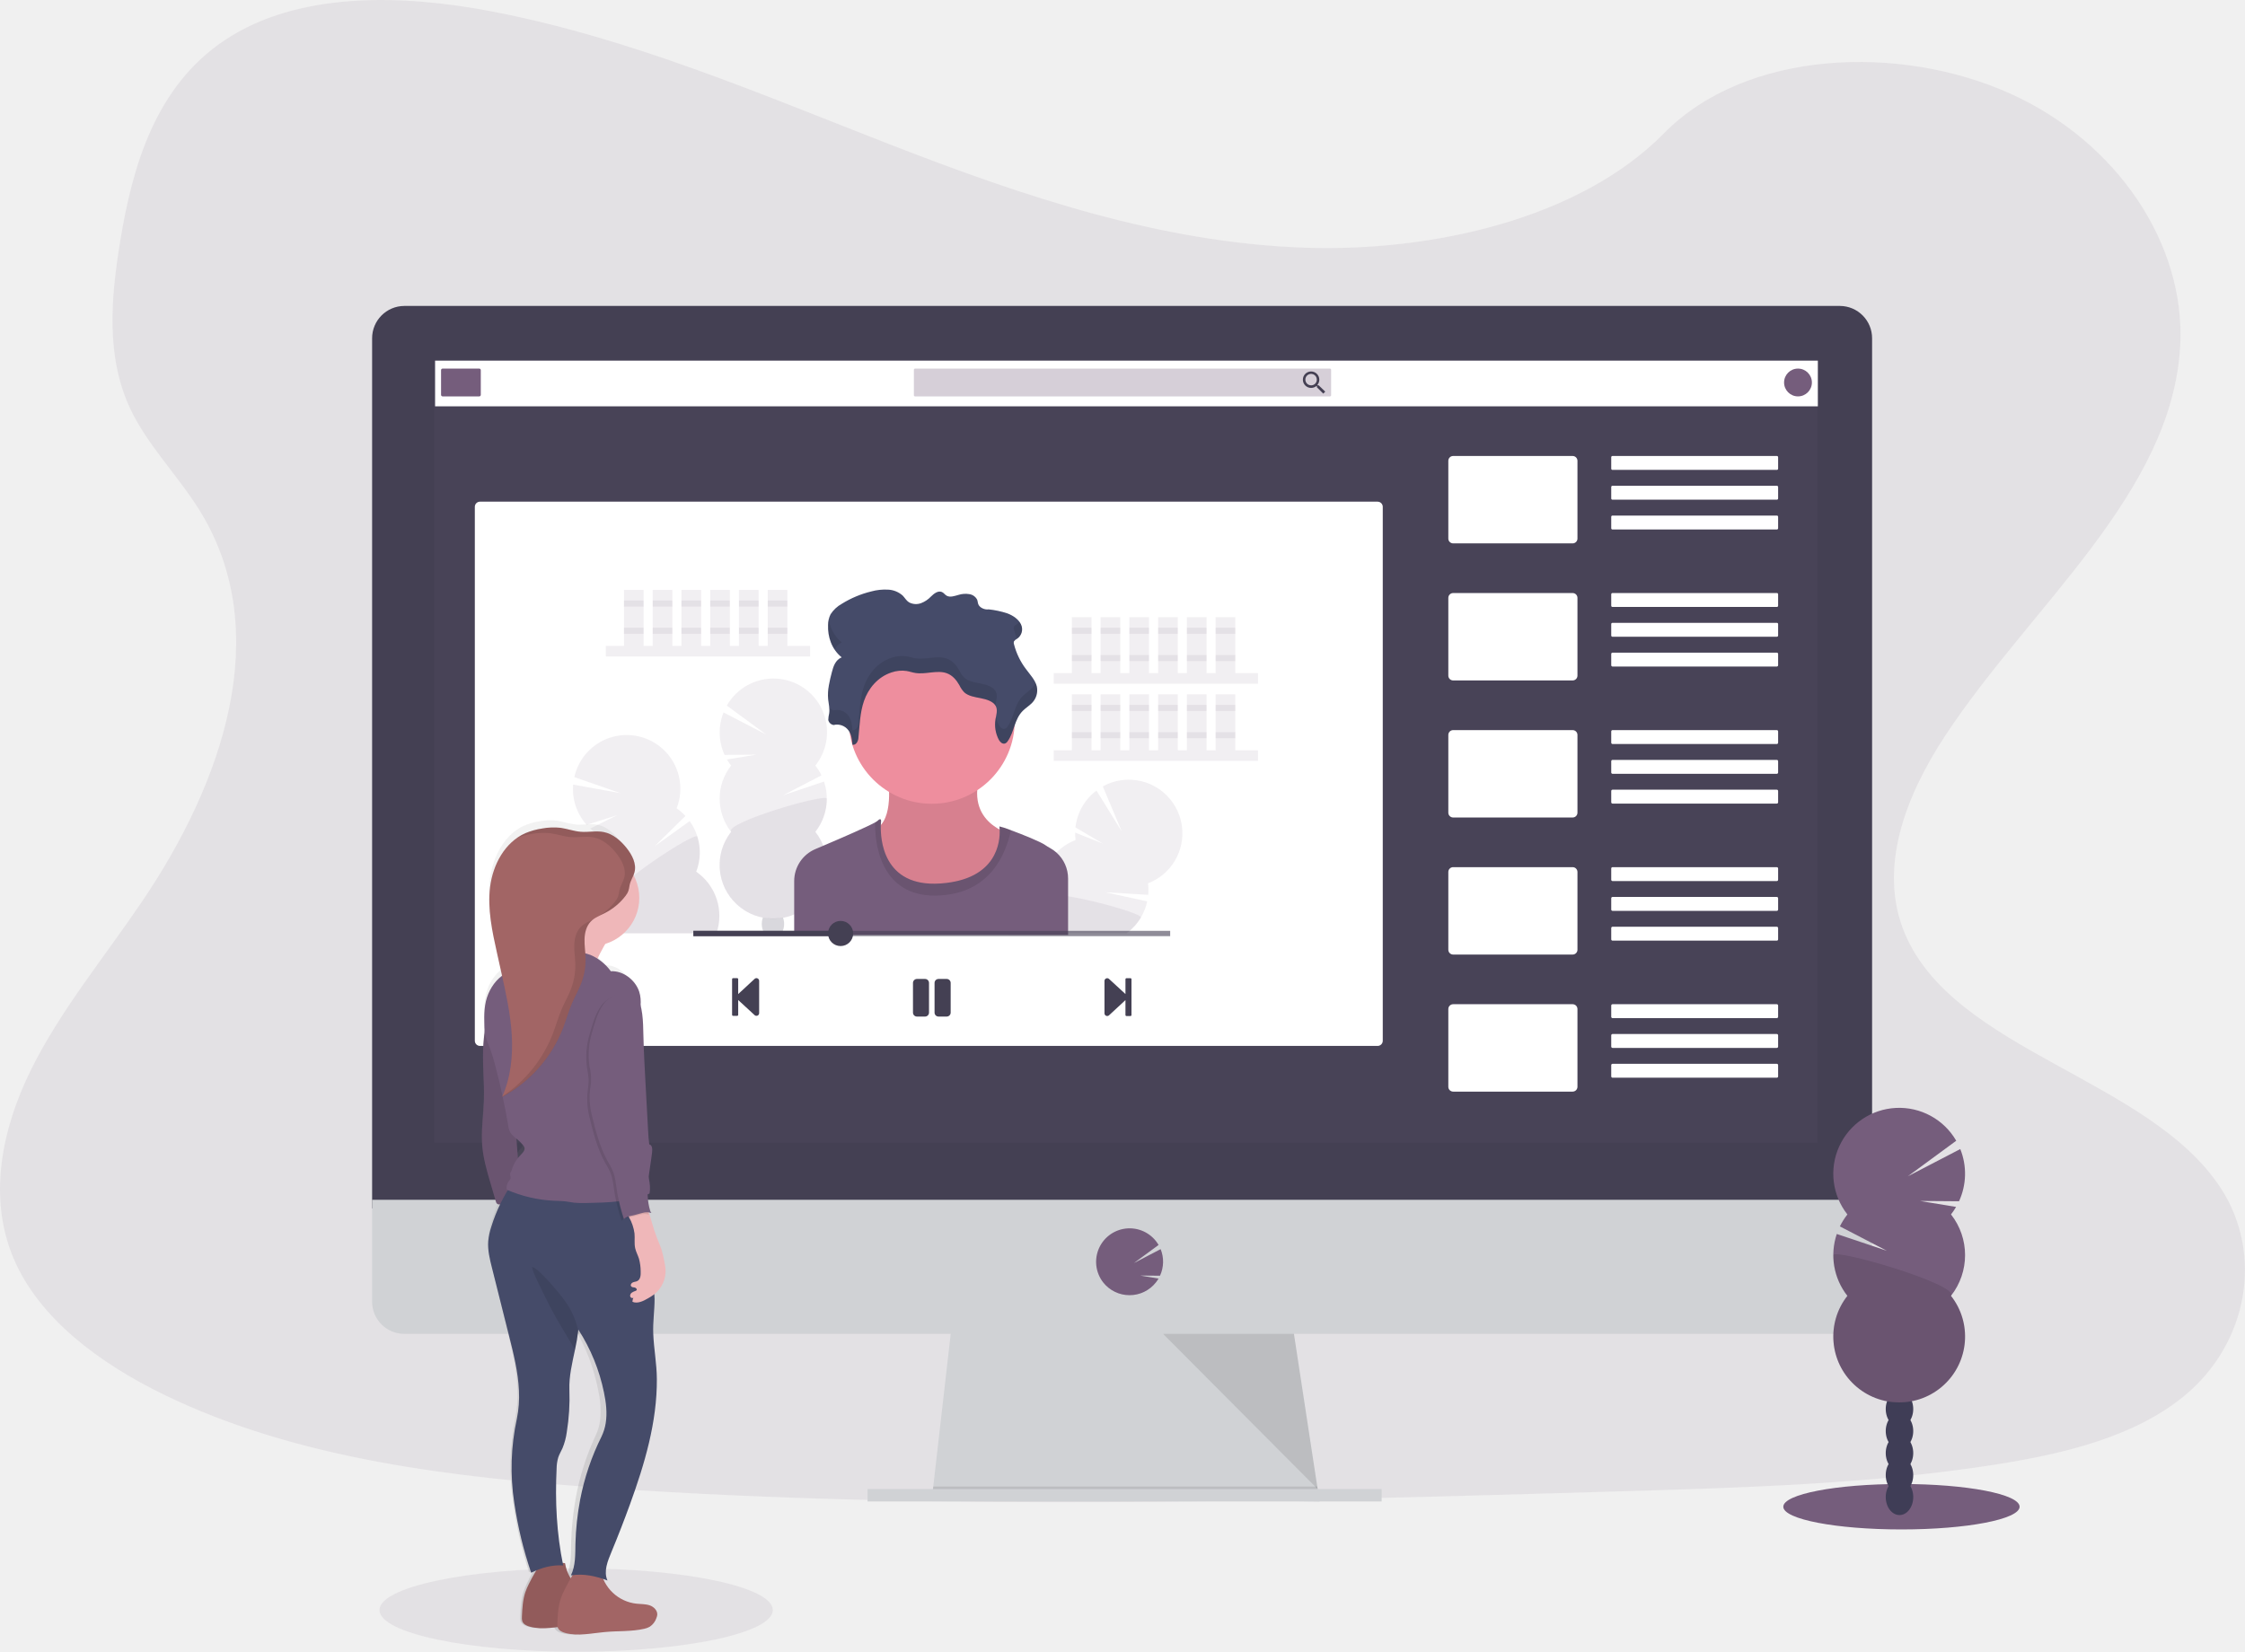
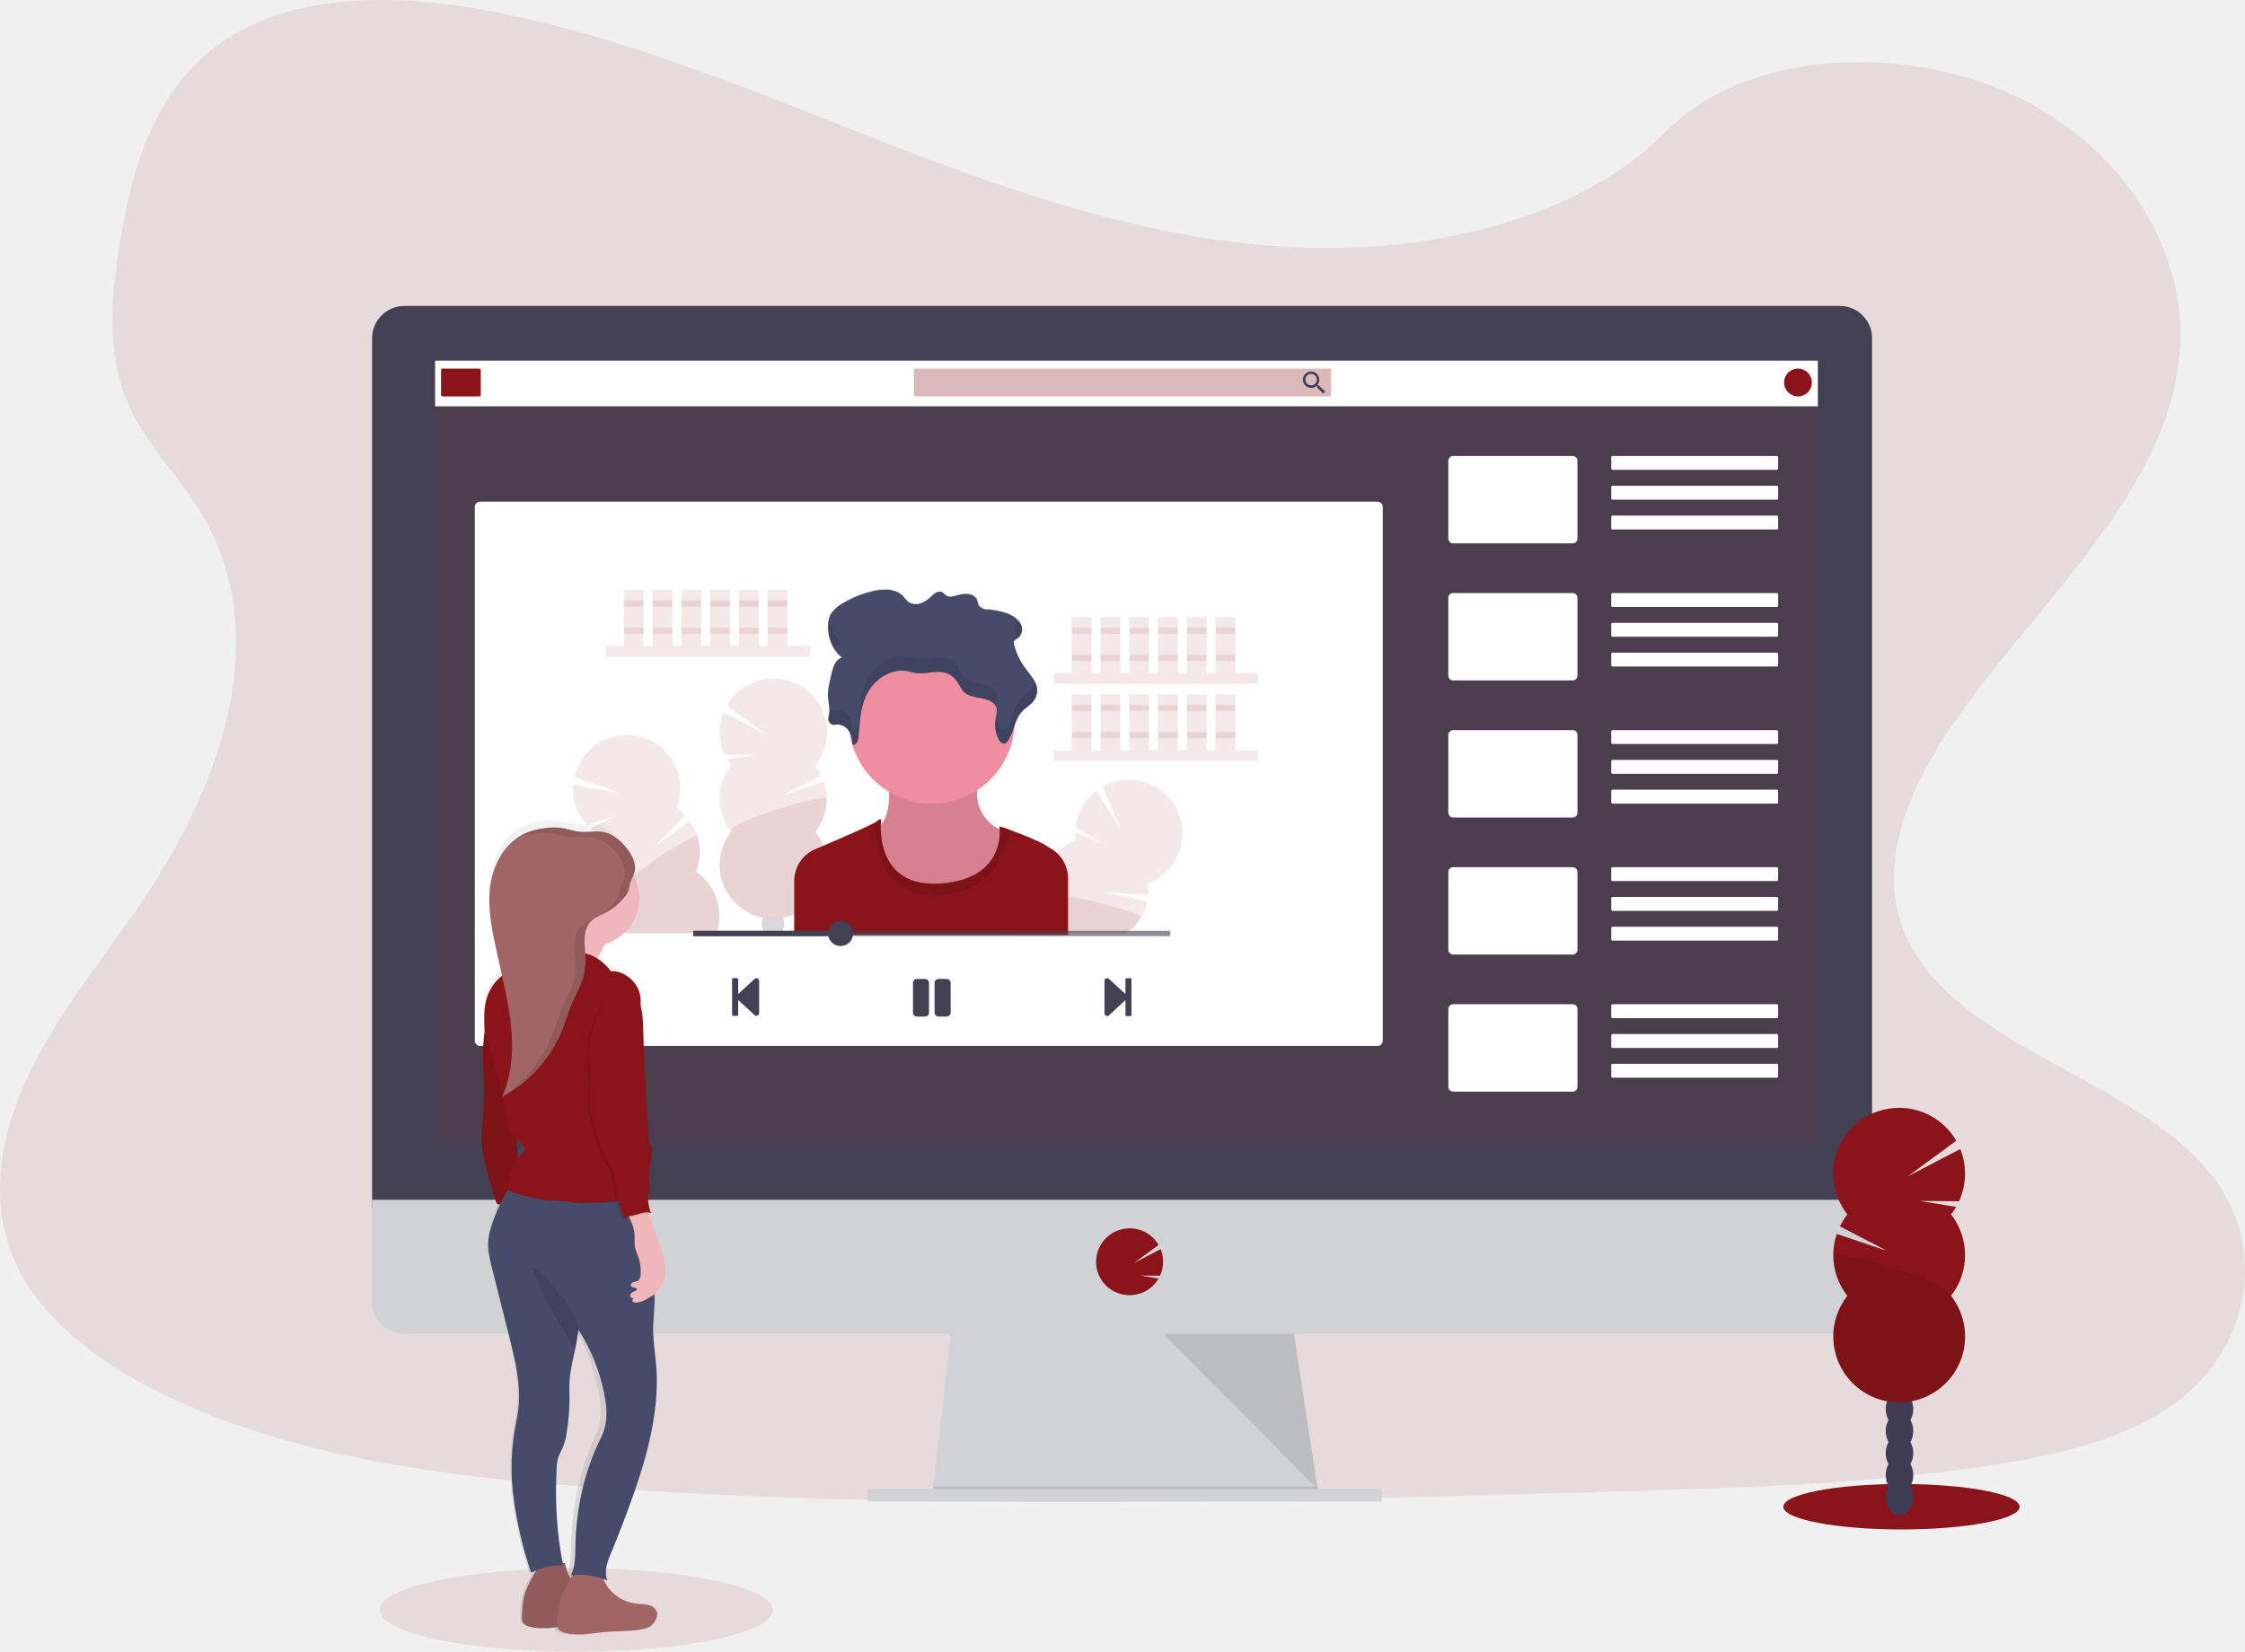
<svg xmlns="http://www.w3.org/2000/svg" data-name="Layer 1" width="1130" height="831.56" viewBox="0 0 1130 831.56">
  <defs>
    <linearGradient id="a" x1="321.68" y1="857.11" x2="321.68" y2="447.21" gradientUnits="userSpaceOnUse">
      <stop offset="0" stop-color="gray" stop-opacity=".25" />
      <stop offset=".54" stop-color="gray" stop-opacity=".12" />
      <stop offset="1" stop-color="gray" stop-opacity=".1" />
    </linearGradient>
  </defs>
-   <path d="M656.54 124.69C584.1 122.18 515.1 98.78 449.22 73.2S318.07 19.27 247.37 5.71c-45.48-8.72-97.49-9.93-134.13 14.43-35.27 23.46-46.66 64-52.78 101.55-4.61 28.28-7.32 58 5.3 84.51 8.77 18.37 24.34 33.82 35.11 51.42 37.45 61.26 11 136.79-29.62 196.59-19 28.06-41.13 54.82-55.82 84.69s-21.49 64.08-8.64 94.54c12.75 30.2 43.11 52.88 76 68.83 66.81 32.4 145.54 41.68 222.31 46.93 169.95 11.58 340.8 6.58 511.19 1.58 63.06-1.87 126.39-3.76 188.43-13.51 34.44-5.41 70-14 95-34.75 31.75-26.34 39.62-70.94 18.34-104-35.68-55.39-134.35-69.15-159.29-128.6-13.73-32.72.37-69.17 20.32-99.52 42.8-65.11 114.54-122.22 118.32-196.64 2.6-51.11-31.89-102.3-85.21-126.48-55.9-25.35-133.4-22.16-174.64 19.8-42.44 43.21-117.06 59.83-181.02 57.61z" fill="#755d7c" opacity=".1" />
+   <path d="M656.54 124.69C584.1 122.18 515.1 98.78 449.22 73.2S318.07 19.27 247.37 5.71c-45.48-8.72-97.49-9.93-134.13 14.43-35.27 23.46-46.66 64-52.78 101.55-4.61 28.28-7.32 58 5.3 84.51 8.77 18.37 24.34 33.82 35.11 51.42 37.45 61.26 11 136.79-29.62 196.59-19 28.06-41.13 54.82-55.82 84.69s-21.49 64.08-8.64 94.54c12.75 30.2 43.11 52.88 76 68.83 66.81 32.4 145.54 41.68 222.31 46.93 169.95 11.58 340.8 6.58 511.19 1.58 63.06-1.87 126.39-3.76 188.43-13.51 34.44-5.41 70-14 95-34.75 31.75-26.34 39.62-70.94 18.34-104-35.68-55.39-134.35-69.15-159.29-128.6-13.73-32.72.37-69.17 20.32-99.52 42.8-65.11 114.54-122.22 118.32-196.64 2.6-51.11-31.89-102.3-85.21-126.48-55.9-25.35-133.4-22.16-174.64 19.8-42.44 43.21-117.06 59.83-181.02 57.61z" fill="#8b141a" opacity=".1" />
  <path fill="#d0d2d5" d="M664.18 755.89l-195-2.5.57-5 9.43-82.5h171.25l12.6 82.5.96 6.25.19 1.25z" />
  <path opacity=".1" d="M663.99 754.64h-97.31l-97.5-1.25.57-5h193.28l.96 6.25z" />
  <path fill="#d0d2d5" d="M436.68 749.64h258.75v6.25H436.68z" />
  <path d="M942.3 170.37a16.27 16.27 0 00-16.19-16.35H203.5a16.27 16.27 0 00-16.2 16.35v438h755z" fill="#444053" />
  <path d="M187.3 604.02v51.3a16.2 16.2 0 0016.2 16.2h722.61a16.2 16.2 0 0016.19-16.2v-51.3z" fill="#d0d2d5" />
-   <path fill="#755d7c" opacity=".1" d="M218.55 181.52H914.8v393.75H218.55z" />
-   <path d="M568.55 652.05a16.89 16.89 0 0013.28-6.44 17.21 17.21 0 001.31-1.93l-9.26-1.52 10 .08a16.85 16.85 0 00.32-13.38l-13.43 7 12.39-9.1a16.87 16.87 0 10-27.87 18.88 16.87 16.87 0 0013.26 6.41z" fill="#755d7c" />
+   <path fill="#8b141a" opacity=".1" d="M218.55 181.52H914.8v393.75H218.55z" />
+   <path d="M568.55 652.05a16.89 16.89 0 0013.28-6.44 17.21 17.21 0 001.31-1.93l-9.26-1.52 10 .08a16.85 16.85 0 00.32-13.38l-13.43 7 12.39-9.1a16.87 16.87 0 10-27.87 18.88 16.87 16.87 0 0013.26 6.41z" fill="#8b141a" />
  <path opacity=".1" d="M585.43 671.52l77.79 78.12-11.93-78.12h-65.86z" />
  <rect x="239" y="252.56" width="457" height="274" rx="2.6" fill="#fff" />
  <path fill="#fff" d="M219 181.56h696v23H219z" />
-   <rect x="222" y="185.56" width="20" height="14" rx=".78" fill="#755d7c" />
-   <rect x="460" y="185.56" width="210" height="14" rx=".58" fill="#755d7c" opacity=".3" />
+   <rect x="222" y="185.56" width="20" height="14" rx=".78" fill="#8b141a" />
+   <rect x="460" y="185.56" width="210" height="14" rx=".58" fill="#8b141a" opacity=".3" />
  <path d="M663.77 194h-.51l-.19-.16a4.25 4.25 0 001-2.72 4.14 4.14 0 10-4.13 4.17 4.27 4.27 0 002.72-1l.19.16v.52l3.2 3.2 1-1zm-3.84 0a2.89 2.89 0 112.88-2.88 2.86 2.86 0 01-2.88 2.88z" fill="#444053" />
-   <circle cx="905" cy="192.56" r="7" fill="#755d7c" />
+   <circle cx="905" cy="192.56" r="7" fill="#8b141a" />
  <rect x="729" y="229.56" width="65" height="44" rx="2.43" fill="#fff" />
  <rect x="811" y="229.56" width="84" height="7" rx=".61" fill="#fff" />
  <rect x="811" y="244.56" width="84" height="7" rx=".61" fill="#fff" />
  <rect x="811" y="259.56" width="84" height="7" rx=".61" fill="#fff" />
  <rect x="729" y="298.56" width="65" height="44" rx="2.43" fill="#fff" />
  <rect x="811" y="298.56" width="84" height="7" rx=".61" fill="#fff" />
  <rect x="811" y="313.56" width="84" height="7" rx=".61" fill="#fff" />
  <rect x="811" y="328.56" width="84" height="7" rx=".66" fill="#fff" />
  <rect x="729" y="367.56" width="65" height="44" rx="2.43" fill="#fff" />
  <rect x="811" y="367.56" width="84" height="7" rx=".66" fill="#fff" />
  <rect x="811" y="382.56" width="84" height="7" rx=".66" fill="#fff" />
  <rect x="811" y="397.56" width="84" height="7" rx=".66" fill="#fff" />
  <rect x="729" y="436.56" width="65" height="44" rx="2.43" fill="#fff" />
  <rect x="811" y="436.56" width="84" height="7" rx=".66" fill="#fff" />
  <rect x="811" y="451.56" width="84" height="7" rx=".66" fill="#fff" />
  <rect x="811" y="466.56" width="84" height="7" rx=".66" fill="#fff" />
  <rect x="729" y="505.56" width="65" height="44" rx="2.43" fill="#fff" />
  <rect x="811" y="505.56" width="84" height="7" rx=".66" fill="#fff" />
  <rect x="811" y="520.56" width="84" height="7" rx=".66" fill="#fff" />
  <rect x="811" y="535.56" width="84" height="7" rx=".66" fill="#fff" />
-   <path fill="#755d7c" opacity=".1" d="M304.92 325.17h102.83v5.33H304.92zm9.14-28.18h9.9v28.18h-9.9zm14.47 0h9.9v28.18h-9.9zm14.47 0h9.9v28.18H343zm14.47 0h9.9v28.18h-9.9zm14.47 0h9.9v28.18h-9.9zm14.48 0h9.9v28.18h-9.9z" />
-   <path fill="#755d7c" opacity=".1" d="M314.06 302.32h9.9v3.05h-9.9zm14.47 0h9.9v3.05h-9.9zm14.47 0h9.9v3.05H343zm14.47 0h9.9v3.05h-9.9zm14.47 0h9.9v3.05h-9.9zm14.48 0h9.9v3.05h-9.9zm-72.36 13.71h9.9v3.05h-9.9zm14.47 0h9.9v3.05h-9.9zm14.47 0h9.9v3.05H343zm14.47 0h9.9v3.05h-9.9zm14.47 0h9.9v3.05h-9.9zm14.48 0h9.9v3.05h-9.9zm143.95 22.85H633.2v5.33H530.37zm9.14-28.18h9.9v28.18h-9.9zm14.47 0h9.9v28.18h-9.9zm14.47 0h9.9v28.18h-9.9zm14.48 0h9.9v28.18h-9.9zm14.47 0h9.9v28.18h-9.9zm14.47 0h9.9v28.18h-9.9z" />
-   <path fill="#755d7c" opacity=".1" d="M539.51 316.03h9.9v3.05h-9.9zm14.47 0h9.9v3.05h-9.9zm14.47 0h9.9v3.05h-9.9zm14.48 0h9.9v3.05h-9.9zm14.47 0h9.9v3.05h-9.9zm14.47 0h9.9v3.05h-9.9zm-72.36 13.71h9.9v3.05h-9.9zm14.47 0h9.9v3.05h-9.9zm14.47 0h9.9v3.05h-9.9zm14.48 0h9.9v3.05h-9.9zm14.47 0h9.9v3.05h-9.9zm14.47 0h9.9v3.05h-9.9zm-81.5 47.98H633.2v5.33H530.37zm9.14-28.18h9.9v28.18h-9.9zm14.47 0h9.9v28.18h-9.9zm14.47 0h9.9v28.18h-9.9zm14.48 0h9.9v28.18h-9.9zm14.47 0h9.9v28.18h-9.9zm14.47 0h9.9v28.18h-9.9z" />
-   <path fill="#755d7c" opacity=".1" d="M539.51 354.87h9.9v3.05h-9.9zm14.47 0h9.9v3.05h-9.9zm14.47 0h9.9v3.05h-9.9zm14.48 0h9.9v3.05h-9.9zm14.47 0h9.9v3.05h-9.9zm14.47 0h9.9v3.05h-9.9zm-72.36 13.71h9.9v3.05h-9.9zm14.47 0h9.9v3.05h-9.9zm14.47 0h9.9v3.05h-9.9zm14.48 0h9.9v3.05h-9.9zm14.47 0h9.9v3.05h-9.9zm14.47 0h9.9v3.05h-9.9zM368 385.44a28.45 28.45 0 01-2.1-3.09l14.81-2.43-16 .12a27.06 27.06 0 01-.52-21.38l21.45 11.12-19.81-14.56a27 27 0 1144.57 30.2 26.24 26.24 0 013.08 4.92l-19.22 10 20.49-6.87a27 27 0 01-4.35 25.31 27 27 0 11-42.4 0 27 27 0 010-33.37z" />
-   <path d="M416.18 402.12a26.89 26.89 0 01-5.78 16.66 27 27 0 11-42.4 0c-3.63-4.57 48.18-19.69 48.18-16.66z" fill="#755d7c" opacity=".1" />
+   <path fill="#8b141a" opacity=".1" d="M304.92 325.17h102.83v5.33H304.92zm9.14-28.18h9.9v28.18h-9.9zm14.47 0h9.9v28.18h-9.9zm14.47 0h9.9v28.18H343zm14.47 0h9.9v28.18h-9.9zm14.47 0h9.9v28.18h-9.9zm14.48 0h9.9v28.18h-9.9z" />
+   <path fill="#8b141a" opacity=".1" d="M314.06 302.32h9.9v3.05h-9.9zm14.47 0h9.9v3.05h-9.9zm14.47 0h9.9v3.05H343zm14.47 0h9.9v3.05h-9.9zm14.47 0h9.9v3.05h-9.9zm14.48 0h9.9v3.05h-9.9zm-72.36 13.71h9.9v3.05h-9.9zm14.47 0h9.9v3.05h-9.9zm14.47 0h9.9v3.05H343zm14.47 0h9.9v3.05h-9.9zm14.47 0h9.9v3.05h-9.9zm14.48 0h9.9v3.05h-9.9zm143.95 22.85H633.2v5.33H530.37zm9.14-28.18h9.9v28.18h-9.9zm14.47 0h9.9v28.18h-9.9zm14.47 0h9.9v28.18h-9.9zm14.48 0h9.9v28.18h-9.9zm14.47 0h9.9v28.18h-9.9zm14.47 0h9.9v28.18h-9.9z" />
+   <path fill="#8b141a" opacity=".1" d="M539.51 316.03h9.9v3.05h-9.9zm14.47 0h9.9v3.05h-9.9zm14.47 0h9.9v3.05h-9.9zm14.48 0h9.9v3.05h-9.9zm14.47 0h9.9v3.05h-9.9zm14.47 0h9.9v3.05h-9.9zm-72.36 13.71h9.9v3.05h-9.9zm14.47 0h9.9v3.05h-9.9zm14.47 0h9.9v3.05h-9.9zm14.48 0h9.9v3.05h-9.9zm14.47 0h9.9v3.05h-9.9zm14.47 0h9.9v3.05h-9.9zm-81.5 47.98H633.2v5.33H530.37zm9.14-28.18h9.9v28.18h-9.9zm14.47 0h9.9v28.18h-9.9zm14.47 0h9.9v28.18h-9.9zm14.48 0h9.9v28.18h-9.9zm14.47 0h9.9v28.18h-9.9zm14.47 0h9.9v28.18h-9.9z" />
+   <path fill="#8b141a" opacity=".1" d="M539.51 354.87h9.9v3.05h-9.9zm14.47 0h9.9v3.05h-9.9zm14.47 0h9.9v3.05h-9.9zm14.48 0h9.9v3.05h-9.9zm14.47 0h9.9v3.05h-9.9zm14.47 0h9.9v3.05h-9.9zm-72.36 13.71h9.9v3.05h-9.9zm14.47 0h9.9v3.05h-9.9zm14.47 0h9.9v3.05h-9.9zm14.48 0h9.9v3.05h-9.9zm14.47 0h9.9v3.05h-9.9zm14.47 0h9.9v3.05h-9.9zM368 385.44a28.45 28.45 0 01-2.1-3.09l14.81-2.43-16 .12a27.06 27.06 0 01-.52-21.38l21.45 11.12-19.81-14.56a27 27 0 1144.57 30.2 26.24 26.24 0 013.08 4.92l-19.22 10 20.49-6.87a27 27 0 01-4.35 25.31 27 27 0 11-42.4 0 27 27 0 010-33.37z" />
+   <path d="M416.18 402.12a26.89 26.89 0 01-5.78 16.66 27 27 0 11-42.4 0c-3.63-4.57 48.18-19.69 48.18-16.66z" fill="#8b141a" opacity=".1" />
  <path d="M393.52 469.66a2.53 2.53 0 01.13.22h-9.16c.05-.07.08-.15.13-.22a8.87 8.87 0 01-1.18-4.51 9.26 9.26 0 01.55-3.18c.51.08 1.14.17 1.87.25a32.1 32.1 0 006.39 0q.92-.09 1.89-.24a.09.09 0 000 .05 9 9 0 01.54 3.13 8.87 8.87 0 01-1.16 4.5z" fill="#3f3d56" opacity=".2" />
-   <path d="M360.6 469.88h-51c-.11-.29-.21-.6-.3-.9a26.85 26.85 0 01.59-17.64 27 27 0 01-9.85-31.89 25.83 25.83 0 01-2.91-2.33l13.42-6.69-15.26 4.84a27 27 0 01-6.8-20.27l23.81 4.3-23.22-8.07a27 27 0 1151.49 15.7 27.35 27.35 0 014.43 3.85l-15.42 15.21 17.55-12.62a27 27 0 013.32 25.5 27 27 0 0110.15 31.01z" fill="#755d7c" opacity=".1" />
-   <path d="M360.6 469.88h-51c-.11-.29-.21-.6-.3-.9a26.85 26.85 0 01.59-17.64c-4.8-3.32 40.23-33.07 41.12-30.17a26.88 26.88 0 01-.59 17.65 27 27 0 0110.18 31.06zm230.75-36.54a26.9 26.9 0 01-13.51 11.36 27.4 27.4 0 01.11 5.8l-21.61-1.3 21.11 4.58a27 27 0 01-3.22 8.16 26.57 26.57 0 01-7.2 7.9h-29.42v.77h-30c.06-.26.12-.51.19-.77a27 27 0 0116.45-18.31 27 27 0 0117.13-28.64 27.36 27.36 0 01-.22-3.73l13.95 5.51-13.8-8.11a27 27 0 0110.59-18.58l12.71 20.58-9.53-22.66a27 27 0 0136.27 37.44z" fill="#755d7c" opacity=".1" />
-   <path d="M574.23 461.98a26.57 26.57 0 01-7.2 7.9h-29.42v.77h-30c.06-.26.12-.51.19-.77a27 27 0 0116.45-18.31c-.25-2 5.56-1.7 13.31-.4 15.19 2.55 37.7 9.09 36.67 10.81z" fill="#755d7c" opacity=".1" />
+   <path d="M360.6 469.88h-51c-.11-.29-.21-.6-.3-.9a26.85 26.85 0 01.59-17.64 27 27 0 01-9.85-31.89 25.83 25.83 0 01-2.91-2.33l13.42-6.69-15.26 4.84a27 27 0 01-6.8-20.27l23.81 4.3-23.22-8.07a27 27 0 1151.49 15.7 27.35 27.35 0 014.43 3.85l-15.42 15.21 17.55-12.62a27 27 0 013.32 25.5 27 27 0 0110.15 31.01z" fill="#8b141a" opacity=".1" />
+   <path d="M360.6 469.88h-51c-.11-.29-.21-.6-.3-.9a26.85 26.85 0 01.59-17.64c-4.8-3.32 40.23-33.07 41.12-30.17a26.88 26.88 0 01-.59 17.65 27 27 0 0110.18 31.06zm230.75-36.54a26.9 26.9 0 01-13.51 11.36 27.4 27.4 0 01.11 5.8l-21.61-1.3 21.11 4.58a27 27 0 01-3.22 8.16 26.57 26.57 0 01-7.2 7.9h-29.42v.77h-30c.06-.26.12-.51.19-.77a27 27 0 0116.45-18.31 27 27 0 0117.13-28.64 27.36 27.36 0 01-.22-3.73l13.95 5.51-13.8-8.11a27 27 0 0110.59-18.58l12.71 20.58-9.53-22.66a27 27 0 0136.27 37.44z" fill="#8b141a" opacity=".1" />
+   <path d="M574.23 461.98a26.57 26.57 0 01-7.2 7.9h-29.42v.77h-30c.06-.26.12-.51.19-.77a27 27 0 0116.45-18.31c-.25-2 5.56-1.7 13.31-.4 15.19 2.55 37.7 9.09 36.67 10.81z" fill="#8b141a" opacity=".1" />
  <path d="M446.71 389.97s3.7 20-4.56 26.53 7 45.67 32.18 41.1 35.44-37.4 35.44-37.4-25.22-5.22-15.87-31.75z" fill="#ee8e9e" />
  <path d="M446.71 389.97s3.7 20-4.56 26.53 7 45.67 32.18 41.1 35.44-37.4 35.44-37.4-25.22-5.22-15.87-31.75z" opacity=".1" />
  <circle cx="469" cy="362.9" r="41.75" fill="#ee8e9e" />
-   <path d="M537.61 442.27v28.38H399.75v-27.09a17.48 17.48 0 0110.67-16.1l3.95-1.68c10-4.26 22.15-9.55 26.12-11.75a6.53 6.53 0 001.22-.79c2.17-2.17 1.74.65 1.74.65s-.06.54-.1 1.47c-.24 6.39.68 31.5 30.11 29.41 28.71-2 30-21.42 29.71-27.13a15.45 15.45 0 00-.13-1.58 37.09 37.09 0 015.81 1.9c6 2.22 14.86 5.78 17.23 7.46.74.52 1.64 1.06 2.62 1.61a17.23 17.23 0 013.1 2.21 17.51 17.51 0 015.81 13.03z" fill="#755d7c" />
+   <path d="M537.61 442.27v28.38H399.75v-27.09a17.48 17.48 0 0110.67-16.1l3.95-1.68c10-4.26 22.15-9.55 26.12-11.75a6.53 6.53 0 001.22-.79c2.17-2.17 1.74.65 1.74.65s-.06.54-.1 1.47c-.24 6.39.68 31.5 30.11 29.41 28.71-2 30-21.42 29.71-27.13a15.45 15.45 0 00-.13-1.58 37.09 37.09 0 015.81 1.9c6 2.22 14.86 5.78 17.23 7.46.74.52 1.64 1.06 2.62 1.61a17.23 17.23 0 013.1 2.21 17.51 17.51 0 015.81 13.03z" fill="#8b141a" />
  <path d="M508.85 417.96c-2.43 11.26-10.06 32.35-37.56 32.9-29.3.58-31-28.56-30.81-36.83a5.91 5.91 0 001.23-.79c2.18-2.17 1.74.65 1.74.65s-3.69 33.27 30 30.88 29.55-28.7 29.55-28.7c0-.16 2.51.71 5.85 1.89z" opacity=".1" />
  <path d="M419.58 364.99a7.15 7.15 0 017.53 2.75c1.52 2.13 1.75 4.7 1.94 7.16 1.81.38 2.83-1.67 3-3.22.67-6.31.72-12.74 2.84-18.84s6.75-12 13.86-14.33a16.08 16.08 0 017.57-.72c1.51.25 2.93.78 4.43 1 5.2.86 10.85-1.6 15.72.11 3.06 1.08 5 3.57 6.43 6.06a13.08 13.08 0 002.5 3.63c2.07 1.86 5.31 2.34 8.28 2.92s6.21 1.59 7.48 3.88c1.14 2.07.3 4.46-.08 6.7a16.42 16.42 0 001.69 10.37c.55 1 1.67 2.21 3 1.88a2.63 2.63 0 001.42-1.15c3.41-4.78 3.32-11 7.6-15.31 1.43-1.44 3.28-2.56 4.67-4a9.08 9.08 0 002.42-8.24c-.77-3.3-3.41-6-5.54-8.9a35 35 0 01-5.93-12.31 2.23 2.23 0 010-1.61 4.29 4.29 0 011.52-1.24 5.74 5.74 0 001.94-7.33c-1.21-2.47-3.87-4.35-6.87-5.47a44.8 44.8 0 00-9.37-2c-2.1.3-4.56-.89-5.21-2.57-.29-.75-.29-1.56-.58-2.31a5.3 5.3 0 00-4-2.8 11.7 11.7 0 00-5.35.38c-2 .56-4.27 1.4-6 .42-.91-.51-1.41-1.44-2.39-1.86-2-.84-4.06.86-5.49 2.26a13.36 13.36 0 01-4.95 3.33 7.37 7.37 0 01-6.14-.41c-1.37-.87-2.06-2.27-3.15-3.38a11.86 11.86 0 00-7.45-3 26.23 26.23 0 00-8.41.92 50.78 50.78 0 00-14.77 6.2 15.87 15.87 0 00-5.67 5.27 12 12 0 00-1.27 5.43c-.22 5.91 1.74 12.13 6.85 16.27-3.12 1.3-4.17 4.49-4.9 7.32-1.17 4.52-2.34 9.11-1.9 13.71.22 2.38.87 4.76.52 7.13a15.36 15.36 0 00-.46 3.41 3.27 3.27 0 002.67 2.49z" fill="#454b69" />
  <path d="M521.23 343.78a9.76 9.76 0 01-1.8 2.66c-1.39 1.46-3.24 2.59-4.67 4-4.28 4.28-4.19 10.54-7.6 15.32a2.57 2.57 0 01-1.42 1.14c-1.3.34-2.42-.84-3-1.88a17.2 17.2 0 01-1.49-4l-.2 1a16.42 16.42 0 001.69 10.37c.55 1 1.67 2.21 3 1.88a2.63 2.63 0 001.42-1.15c3.41-4.78 3.32-11 7.6-15.31 1.43-1.44 3.28-2.56 4.67-4a9.08 9.08 0 002.42-8.24 10.74 10.74 0 00-.62-1.79zm-9.32-29.6a4.19 4.19 0 00-1.52 1.24 2.21 2.21 0 000 1.6 33.82 33.82 0 001.51 4.56 5.74 5.74 0 001.94-7.33 7 7 0 00-.7-1.17 5.76 5.76 0 01-1.23 1.1zm-88.2 9.27a18.54 18.54 0 01-6.55-11.59 15.62 15.62 0 00-.3 2.72 20.82 20.82 0 003.29 12.37 7 7 0 013.56-3.5zm77.37 31.27c.38-2.25 1.22-4.64.08-6.7-1.27-2.3-4.51-3.3-7.48-3.88s-6.21-1.07-8.28-2.92a13.08 13.08 0 01-2.5-3.63c-1.41-2.49-3.37-5-6.43-6.06-4.87-1.71-10.52.74-15.72-.11-1.5-.25-2.92-.77-4.43-1a16 16 0 00-7.57.72c-7.11 2.34-11.74 8.24-13.86 14.33s-2.17 12.52-2.84 18.84c-.17 1.54-1.19 3.6-3 3.22-.19-2.47-.42-5-1.94-7.17a7.15 7.15 0 00-7.53-2.74 3.66 3.66 0 01-2.11-1.35 11.59 11.59 0 010 2.76 15.36 15.36 0 00-.46 3.41 3.27 3.27 0 002.61 2.57 7.15 7.15 0 017.53 2.75c1.52 2.13 1.75 4.7 1.94 7.16 1.81.38 2.83-1.67 3-3.22.67-6.31.72-12.74 2.84-18.84s6.75-12 13.86-14.33a16.08 16.08 0 017.57-.72c1.51.25 2.93.78 4.43 1 5.2.86 10.85-1.6 15.72.11 3.06 1.08 5 3.57 6.43 6.06a13.08 13.08 0 002.5 3.63c2.07 1.86 5.31 2.34 8.28 2.92s6 1.52 7.33 3.64c-.05-.15 0-.3.03-.45zm-83.65-3.11a19 19 0 00-.33-5.57 24.82 24.82 0 00-.19 5.84c0 .5.11 1 .18 1.49.11-.59.26-1.17.34-1.76z" opacity=".1" />
  <path d="M368.49 511v-18.05a.51.51 0 01.51-.51h2.05a.51.51 0 01.51.51v7.51l8.32-7.71a1.36 1.36 0 012.23 1v16.35a1.36 1.36 0 01-2.23 1l-8.32-7.66v7.47a.51.51 0 01-.51.51H369a.51.51 0 01-.51-.42zm201.03-18.05V511a.51.51 0 01-.52.51h-2a.51.51 0 01-.51-.51v-7.51l-8.32 7.7a1.37 1.37 0 01-2.24-1v-16.41a1.37 1.37 0 012.24-1l8.32 7.66v-7.46a.51.51 0 01.51-.51h2a.51.51 0 01.52.48zm-103.91 18.83h-4.07a2 2 0 01-2-2v-14.94a2 2 0 012-2h4.07a2 2 0 012 2v14.94a2 2 0 01-2 2zm12.9-2v-14.94a2 2 0 00-2-2h-4.11a2 2 0 00-2 2v14.94a2 2 0 002 2h4.07a2 2 0 002.04-2z" fill="#444053" />
  <path fill="#444053" opacity=".6" d="M349 468.62h240v2.67H349z" />
  <circle cx="423.11" cy="469.95" r="6.33" fill="#444053" />
  <path fill="#444053" d="M349 468.62h74.11v2.67H349z" />
-   <ellipse cx="957.08" cy="758.54" rx="59.47" ry="11.44" fill="#755d7c" />
+   <ellipse cx="957.08" cy="758.54" rx="59.47" ry="11.44" fill="#8b141a" />
  <ellipse cx="956.09" cy="753.68" rx="6.92" ry="9.06" fill="#3f3d56" />
  <ellipse cx="956.09" cy="742.6" rx="6.92" ry="9.06" fill="#3f3d56" />
  <ellipse cx="956.09" cy="731.53" rx="6.92" ry="9.06" fill="#3f3d56" />
  <ellipse cx="956.09" cy="720.45" rx="6.92" ry="9.06" fill="#3f3d56" />
  <ellipse cx="956.09" cy="709.37" rx="6.92" ry="9.06" fill="#3f3d56" />
  <ellipse cx="956.09" cy="698.29" rx="6.92" ry="9.06" fill="#3f3d56" />
  <ellipse cx="956.09" cy="687.21" rx="6.92" ry="9.06" fill="#3f3d56" />
-   <path d="M982 611.41a34.28 34.28 0 002.58-3.8l-18.2-3 19.68.15a33.27 33.27 0 00.63-26.28l-26.38 13.7 24.34-17.89a33.17 33.17 0 10-54.78 37.12 33.85 33.85 0 00-3.78 6l23.62 12.27-25.18-8.45a33.19 33.19 0 005.34 31.14 33.16 33.16 0 1052.14 0 33.18 33.18 0 000-41z" fill="#755d7c" />
+   <path d="M982 611.41a34.28 34.28 0 002.58-3.8l-18.2-3 19.68.15a33.27 33.27 0 00.63-26.28l-26.38 13.7 24.34-17.89a33.17 33.17 0 10-54.78 37.12 33.85 33.85 0 00-3.78 6l23.62 12.27-25.18-8.45a33.19 33.19 0 005.34 31.14 33.16 33.16 0 1052.14 0 33.18 33.18 0 000-41z" fill="#8b141a" />
  <path d="M922.78 631.91a33 33 0 007.09 20.5 33.16 33.16 0 1052.14 0c4.44-5.63-59.23-24.22-59.23-20.5z" opacity=".1" />
-   <ellipse cx="290" cy="810.56" rx="99" ry="21" fill="#755d7c" opacity=".1" />
+   <ellipse cx="290" cy="810.56" rx="99" ry="21" fill="#8b141a" opacity=".1" />
  <path d="M358.15 842.34c-2-.73-4.14-.61-6.23-.84a19.28 19.28 0 01-11.46-5.56 21 21 0 01-4.58-7c.66.24 1.32.49 2 .76-2-4.67.1-9.91 1.94-14.63q4.68-12 8.85-24.13c7-20.49 13-41.8 12.87-63.6 0-7.88-1.45-15.33-1.73-23.2-.21-5.84.69-11.67.65-17.52 0-.82 0-1.63-.06-2.45a15.53 15.53 0 005.27-12.66 30.48 30.48 0 00-.53-3.68 59.68 59.68 0 00-1.4-6.26c-.66-2.17-1.56-4.25-2.33-6.37-1.49-4.11-2.5-8.39-3.77-12.57a4.33 4.33 0 011.36.37 2.93 2.93 0 01-.64-1.31 32.41 32.41 0 01-1.2-8.17l.85-.38a21.27 21.27 0 00-.41-8.09c.48-4.29 1.23-8.61 1.69-12.88.17-1.6.1-3.61-1.37-4-.3-2.29-.42-4.61-.54-6.92q-.63-12.09-1.25-24.17c-.42-8.09-.84-16.17-1-24.27-.11-5.14-.17-10.46-1.39-15.38a18.6 18.6 0 00-.71-7c-1.86-5.89-7.64-10.56-13.5-10.23a26.86 26.86 0 00-6.39-6.46c1.17-2.62 2.57-5.32 3.72-7.44 9.38-3.05 16.24-12.3 16.24-23.3a25.43 25.43 0 00-2.75-11.59 12.52 12.52 0 00.44-1.35 11.09 11.09 0 00-.45-6.49 19 19 0 00-1-2.32c-.26-.5-.54-1-.83-1.48L348 459c-.31-.47-.63-.92-1-1.36a33.1 33.1 0 00-2.28-2.74 22.56 22.56 0 00-3.28-2.92 14.46 14.46 0 00-5.4-2.49 16.46 16.46 0 00-3.43-.31c-.69 0-1.39 0-2.08.06-1.4.08-2.79.18-4.18.17-.46 0-.93 0-1.39-.07a50.63 50.63 0 01-7.24-1.51l-1.2-.25c-.41-.08-.81-.15-1.22-.2a22.89 22.89 0 00-3.31-.2h-1.11a30.68 30.68 0 00-3.31.34l-1.1.17a31.6 31.6 0 00-8.05 2.39c-.33.15-.67.32-1 .5l-.2.11c-.27.14-.54.29-.8.45l-.15.09-.85.54-.07.05c-7.94 5.34-12.63 15.46-13.82 25.5-1.33 11.27 1 22.63 3.33 33.72l2.1 10c.09.45.19.89.28 1.34a22 22 0 00-6.59 9.14c-2 5-2.05 10.41-1.89 15.83 0 1.1.06 2.2.17 3.3-.25 2.08-.47 4.17-.61 6.27-.63 9.7.55 19.45.24 29.17-.24 7.49-1.37 15-.82 22.44.48 6.6 2.25 13 4 19.37l2.52 9.08a2.41 2.41 0 00.63 1.25 1.9 1.9 0 001.41.29 85.12 85.12 0 00-4.1 11.48 35.5 35.5 0 00-1.48 7.38c-.33 4.58.73 9.13 1.79 13.58q2.4 10 4.78 20.08 1.68 7.05 3.35 14.09c2.2 9.26 4.41 18.58 4.82 28.11a61.05 61.05 0 01-1 14.29 124.52 124.52 0 00-1.24 42.83 210 210 0 008.09 35.41c.81-.43 1.63-.83 2.47-1.2l-.35.65q-1.73 3-3.2 6.15a35 35 0 00-1.71 4.21c-1.28 4-1.48 8.26-1.66 12.47a6.1 6.1 0 00.21 2.41c.55 1.51 2.13 2.28 3.6 2.7 4.32 1.23 8.81.79 13.3.21a1.61 1.61 0 00.09.29c.55 1.51 2.12 2.28 3.6 2.7 6.18 1.76 12.7.1 19.07-.5s12.63-.16 18.76-1.63a8.93 8.93 0 002.6-1 8.51 8.51 0 003.28-4.55 5.83 5.83 0 00.38-1.49c.25-2.19-1.62-4.12-3.6-4.85zM337 749.73a25.2 25.2 0 01-2 6.78 129.4 129.4 0 00-10.26 32.17 149.15 149.15 0 00-2.27 22.25c-.1 5.5.11 11.26-2.18 16.2l.83-.13c-.26.48-.51 1-.75 1.38l-.12.22a21.68 21.68 0 01-2.73-7.66c0-.09-.45-.16-1.14-.2a206.93 206.93 0 01-2.92-47.89 22.17 22.17 0 01.8-5.75c.51-1.61 1.37-3.08 2-4.64a34.09 34.09 0 002-8.14 115.64 115.64 0 001.26-21.52c-.24-6.79 1.33-13.54 2.67-20.3.64-3.21 1.23-6.43 1.55-9.65l.06-.65a96.87 96.87 0 0112.28 31.88 45.6 45.6 0 01.92 15.65zm-42.8-144.52l.32.28a22 22 0 012.66 2.79 3.69 3.69 0 01.84 1.54c.3 1.46-.91 2.7-1.9 3.77a17 17 0 00-1.21 1.46q-.32-4.92-.68-9.84z" transform="translate(-35 -34.22)" fill="url(#a)" />
-   <path d="M245.36 508.31l-1.1 8.49c-.37 2.88-.74 5.75-.94 8.64-.67 9.62.57 19.28.25 28.92-.26 7.42-1.44 14.83-.87 22.24.51 6.54 2.37 12.9 4.23 19.2l2.64 9a2.38 2.38 0 00.66 1.24 2.33 2.33 0 001.69.27l11.72-1.06c-.75-3.44-1.58-7-2-10.53-.32-2.76-.51-5.54-.71-8.32-.62-8.66-1.33-17.32-2-26l-1.25-15.2c-.53-6.6-1.08-13.23-2.74-19.64a39.09 39.09 0 00-9.58-17.25z" fill="#755d7c" />
+   <path d="M245.36 508.31l-1.1 8.49c-.37 2.88-.74 5.75-.94 8.64-.67 9.62.57 19.28.25 28.92-.26 7.42-1.44 14.83-.87 22.24.51 6.54 2.37 12.9 4.23 19.2l2.64 9a2.38 2.38 0 00.66 1.24 2.33 2.33 0 001.69.27l11.72-1.06c-.75-3.44-1.58-7-2-10.53-.32-2.76-.51-5.54-.71-8.32-.62-8.66-1.33-17.32-2-26l-1.25-15.2c-.53-6.6-1.08-13.23-2.74-19.64a39.09 39.09 0 00-9.58-17.25z" fill="#8b141a" />
  <path d="M245.36 508.31l-1.1 8.49c-.37 2.88-.74 5.75-.94 8.64-.67 9.62.57 19.28.25 28.92-.26 7.42-1.44 14.83-.87 22.24.51 6.54 2.37 12.9 4.23 19.2l2.64 9a2.38 2.38 0 00.66 1.24 2.33 2.33 0 001.69.27l11.72-1.06c-.75-3.44-1.58-7-2-10.53-.32-2.76-.51-5.54-.71-8.32-.62-8.66-1.33-17.32-2-26l-1.25-15.2c-.53-6.6-1.08-13.23-2.74-19.64a39.09 39.09 0 00-9.58-17.25z" opacity=".1" />
  <path d="M266.24 797.33a35.81 35.81 0 00-1.8 4.18c-1.34 3.95-1.54 8.19-1.74 12.36a6 6 0 00.22 2.39c.58 1.5 2.24 2.26 3.79 2.67 6.49 1.75 13.33.11 20-.49s13.26-.16 19.7-1.61a10.06 10.06 0 002.73-.95 8.51 8.51 0 003.45-4.5 5.88 5.88 0 00.39-1.48c.21-2.2-1.7-4.1-3.78-4.82s-4.35-.61-6.54-.83a20.6 20.6 0 01-18.24-17.21c-.08-.48-10.84-.19-12 .43-1.32.73-2.12 2.54-2.87 3.77q-1.77 2.97-3.31 6.09z" fill="#a26565" />
  <path d="M266.24 797.33a35.81 35.81 0 00-1.8 4.18c-1.34 3.95-1.54 8.19-1.74 12.36a6 6 0 00.22 2.39c.58 1.5 2.24 2.26 3.79 2.67 6.49 1.75 13.33.11 20-.49s13.26-.16 19.7-1.61a10.06 10.06 0 002.73-.95 8.51 8.51 0 003.45-4.5 5.88 5.88 0 00.39-1.48c.21-2.2-1.7-4.1-3.78-4.82s-4.35-.61-6.54-.83a20.6 20.6 0 01-18.24-17.21c-.08-.48-10.84-.19-12 .43-1.32.73-2.12 2.54-2.87 3.77q-1.77 2.97-3.31 6.09z" opacity=".1" />
  <path d="M284.09 800.51a34 34 0 00-1.8 4.17c-1.35 4-1.55 8.19-1.74 12.36a5.83 5.83 0 00.22 2.39c.57 1.5 2.23 2.26 3.78 2.68 6.49 1.74 13.34.1 20-.5s13.27-.16 19.7-1.61a9.62 9.62 0 002.73-1 8.47 8.47 0 003.45-4.5 5.88 5.88 0 00.39-1.48c.21-2.19-1.7-4.1-3.78-4.82s-4.35-.6-6.54-.83a20.61 20.61 0 01-18.24-17.2c-.08-.48-10.84-.2-12 .42-1.33.73-2.13 2.54-2.88 3.77-1.14 2.03-2.26 4.07-3.29 6.15z" fill="#a26565" />
  <path d="M330.62 694.28c.14 21.61-6.14 42.73-13.51 63q-4.38 12.06-9.29 23.91c-1.94 4.68-4.13 9.88-2.05 14.5-6-2.28-12.1-3.62-18.41-2.57 2.4-4.9 2.17-10.6 2.28-16a140.3 140.3 0 012.36-22.05 123 123 0 0110.79-31.89 24.3 24.3 0 002.09-6.72c.82-5.14.18-10.42-.89-15.51a92.47 92.47 0 00-12.9-31.6l-.06.64a93.27 93.27 0 01-1.62 9.57c-1.41 6.69-3.06 13.39-2.81 20.12a108.83 108.83 0 01-1.32 21.33 32.43 32.43 0 01-2.15 8.06c-.69 1.55-1.59 3-2.13 4.61a21 21 0 00-.84 5.7c-.8 16.27 0 32.79 3.32 48.74-5.57-.44-11.14 1.17-16.12 3.67a198.54 198.54 0 01-8.5-35.1 116.62 116.62 0 011.3-42.46 56.42 56.42 0 001.05-14.15c-.43-9.45-2.75-18.69-5.06-27.87l-3.52-14q-2.5-10-5-19.91c-1.11-4.41-2.23-8.92-1.88-13.46a33.4 33.4 0 011.56-7.32 81.69 81.69 0 0111.07-22.64c19.27 1.08 38.77-.72 58-2.2a3.89 3.89 0 012.72.46 3.85 3.85 0 011.1 2.48l7.23 41a103 103 0 012.05 17.3c0 5.8-.9 11.58-.68 17.37.3 7.8 1.78 15.18 1.82 22.99z" fill="#454b69" />
  <path d="M291.05 669.99a93.27 93.27 0 01-1.62 9.57c-4.19-7.25-8.71-14.32-12.57-21.75-1-1.91-1.94-3.85-2.89-5.79l-2.85-5.8c-.53-1.09-1.06-2.18-1.54-3.29a23.77 23.77 0 01-1.79-5c1.4-.26 4.86 3.52 5.9 4.51a80.64 80.64 0 016 6.64 72.81 72.81 0 016.26 8.2 39.88 39.88 0 015.1 12.71z" opacity=".1" />
  <path d="M307.1 471.08s-10.7 17.05-8.72 20.62-33.7-3.17-33.7-3.17 19.43-17.05 17.44-24.19 24.98 6.74 24.98 6.74z" fill="#efb7b9" />
  <circle cx="297.59" cy="452.05" r="24.19" fill="#efb7b9" />
-   <path d="M307.46 488.96a24.56 24.56 0 00-10.17-8.18 36.38 36.38 0 00-7.23-1.78l-9.65-1.7c-2.36-.42-4.89-.81-7.09.16a11.62 11.62 0 00-3 2.21c-3.35 3.11-6.6 6.52-10.81 8.32-1.15.49-2.35.85-3.5 1.34-4.71 2-8.23 6.26-10.22 11-2.1 4.94-2.16 10.31-2 15.68a27.56 27.56 0 00.55 5.52 35.57 35.57 0 001.83 5.06 92.57 92.57 0 013.34 10.73q3.75 14.35 6.24 29a10.87 10.87 0 001.21 4 14.36 14.36 0 003.34 3.21 20.86 20.86 0 012.79 2.77 3.62 3.62 0 01.91 1.48c.31 1.44-1 2.68-2 3.73a18.06 18.06 0 00-4.52 7.87 3.17 3.17 0 00-.72 2.17 3.8 3.8 0 01.23 1.72 3.88 3.88 0 01-.91 1.41 5.33 5.33 0 00-1 4.28 67.89 67.89 0 0023.68 5.54c2 .1 4 .1 6 .34 1.42.18 2.82.47 4.24.64a45.78 45.78 0 006.2.16c10.77-.22 21.85-.49 31.74-4.76.93-5.07-1.08-10.24-2.34-15.24-2-8-2.5-16.19-4-24.26-1-5.51-2.5-10.94-3.35-16.49s-1-11.3.48-16.7c1.35-4.78 1.76-9.66 3.16-14.43s2.38-9.94.8-14.66c-2-5.84-8.07-10.47-14.23-10.14z" fill="#755d7c" />
+   <path d="M307.46 488.96a24.56 24.56 0 00-10.17-8.18 36.38 36.38 0 00-7.23-1.78l-9.65-1.7c-2.36-.42-4.89-.81-7.09.16a11.62 11.62 0 00-3 2.21c-3.35 3.11-6.6 6.52-10.81 8.32-1.15.49-2.35.85-3.5 1.34-4.71 2-8.23 6.26-10.22 11-2.1 4.94-2.16 10.31-2 15.68a27.56 27.56 0 00.55 5.52 35.57 35.57 0 001.83 5.06 92.57 92.57 0 013.34 10.73q3.75 14.35 6.24 29a10.87 10.87 0 001.21 4 14.36 14.36 0 003.34 3.21 20.86 20.86 0 012.79 2.77 3.62 3.62 0 01.91 1.48c.31 1.44-1 2.68-2 3.73a18.06 18.06 0 00-4.52 7.87 3.17 3.17 0 00-.72 2.17 3.8 3.8 0 01.23 1.72 3.88 3.88 0 01-.91 1.41 5.33 5.33 0 00-1 4.28 67.89 67.89 0 0023.68 5.54c2 .1 4 .1 6 .34 1.42.18 2.82.47 4.24.64a45.78 45.78 0 006.2.16c10.77-.22 21.85-.49 31.74-4.76.93-5.07-1.08-10.24-2.34-15.24-2-8-2.5-16.19-4-24.26-1-5.51-2.5-10.94-3.35-16.49s-1-11.3.48-16.7c1.35-4.78 1.76-9.66 3.16-14.43s2.38-9.94.8-14.66c-2-5.84-8.07-10.47-14.23-10.14z" fill="#8b141a" />
  <path d="M319.34 439.22c1.18-4.29-1.14-8.76-3.9-12.25-3-3.75-6.82-7.13-11.51-8.07-3.81-.77-7.76.16-11.64-.15-3.43-.27-6.73-1.51-10.14-2a32.12 32.12 0 00-9.28.35 35.25 35.25 0 00-8.45 2.36c-10.3 4.57-16.33 15.83-17.73 27s1.05 22.43 3.49 33.42l2.21 9.94c2.3 10.35 4.6 20.74 5.21 31.32s-.53 21.44-4.88 31.1a66.89 66.89 0 0030.73-34.79c1.56-4.09 2.72-8.34 4.46-12.36 1.49-3.46 3.4-6.74 4.72-10.27a33.36 33.36 0 002.11-12.47c-.08-3.2-.61-6.38-.52-9.58s.91-6.53 3.12-8.85c2-2.05 4.75-3 7.28-4.33a30.31 30.31 0 0010.19-8.5c1.59-2.08 1.68-3 2.08-5.36s1.83-4.24 2.45-6.51z" fill="#a26565" />
  <path d="M319.37 620.93c.25 2.49-.2 5 .34 7.47.41 1.84 1.36 3.5 1.92 5.3a25.2 25.2 0 01.85 6.37c.08 1.8-.06 4-1.66 4.84-.7.37-1.54.37-2.27.69s-1.35 1.19-.93 1.87 1.14.57 1.8.7 1.37.81 1 1.36a1.14 1.14 0 01-.58.37 7.08 7.08 0 00-1.88.9 1.92 1.92 0 00-.77 1.83 1.13 1.13 0 001.61.74 5 5 0 00-.47 2c2.56 1.1 5.43-.34 7.83-1.73a29.49 29.49 0 003-1.92 15 15 0 005.84-12.77 29.79 29.79 0 00-.57-3.65 54.92 54.92 0 00-1.47-6.21c-.69-2.15-1.63-4.2-2.44-6.31-1.72-4.49-2.83-9.19-4.39-13.74a2.08 2.08 0 00-.75-1.19 2.11 2.11 0 00-1.11-.21 18.19 18.19 0 00-5.21.48c-1 .3-2.71 1-3.18 2s.28 1.84.73 2.67a22.38 22.38 0 012.76 8.14z" fill="#efb7b9" />
  <path d="M317.74 499.42a7.33 7.33 0 011.28 1.78c3.44 6.25 3.48 13.72 3.64 20.85.18 8 .62 16 1.06 24.05l1.31 24c.13 2.29.25 4.58.58 6.85 1.54.39 1.6 2.39 1.43 4-1.11 9.78-3.86 19.85-1 29.26a2.94 2.94 0 00.67 1.3 7.81 7.81 0 00-4.47-.06c-1.43.3-2.81.83-4.25 1.16-1.82.41-3.88.59-5.12 2a99.24 99.24 0 01-3.35-12.92c-.68-4-.87-8.12-2.49-11.82-.65-1.49-1.53-2.87-2.33-4.3-4.19-7.48-6.25-15.93-8.26-24.27a35.43 35.43 0 01-.64-12.06 41.47 41.47 0 00.5-5.55 42.64 42.64 0 00-.77-5.84 39.15 39.15 0 011.17-16.91c1.5-5.09 2.82-10.45 6-14.73s9.73-6.72 15.04-6.79z" opacity=".1" />
-   <path d="M318.93 498.62a7.39 7.39 0 011.28 1.79c3.44 6.24 3.48 13.72 3.64 20.85.18 8 .62 16 1.06 24l1.31 24c.13 2.29.25 4.58.58 6.85 1.54.39 1.6 2.39 1.42 4-1.1 9.78-3.85 19.84-1 29.26a2.94 2.94 0 00.67 1.3 7.81 7.81 0 00-4.47-.06c-1.43.3-2.81.83-4.25 1.15-1.82.42-3.88.59-5.12 2a98.21 98.21 0 01-3.32-12.98c-.68-4-.87-8.11-2.49-11.81a48.28 48.28 0 00-2.33-4.3c-4.2-7.48-6.25-15.94-8.26-24.28a35.42 35.42 0 01-.64-12.06 26 26 0 00-.27-11.39 39.1 39.1 0 011.17-16.9c1.5-5.09 2.82-10.45 6-14.73s9.71-6.61 15.02-6.69z" fill="#755d7c" />
+   <path d="M318.93 498.62a7.39 7.39 0 011.28 1.79c3.44 6.24 3.48 13.72 3.64 20.85.18 8 .62 16 1.06 24l1.31 24c.13 2.29.25 4.58.58 6.85 1.54.39 1.6 2.39 1.42 4-1.1 9.78-3.85 19.84-1 29.26a2.94 2.94 0 00.67 1.3 7.81 7.81 0 00-4.47-.06c-1.43.3-2.81.83-4.25 1.15-1.82.42-3.88.59-5.12 2a98.21 98.21 0 01-3.32-12.98c-.68-4-.87-8.11-2.49-11.81a48.28 48.28 0 00-2.33-4.3c-4.2-7.48-6.25-15.94-8.26-24.28a35.42 35.42 0 01-.64-12.06 26 26 0 00-.27-11.39 39.1 39.1 0 011.17-16.9c1.5-5.09 2.82-10.45 6-14.73s9.71-6.61 15.02-6.69z" fill="#8b141a" />
  <path d="M315.44 426.97c-3-3.75-6.82-7.13-11.51-8.07-3.81-.77-7.76.16-11.64-.15-3.43-.27-6.73-1.51-10.14-2a32.12 32.12 0 00-9.28.35 35.25 35.25 0 00-8.45 2.36 25.09 25.09 0 00-4.17 2.37 35.56 35.56 0 017.47-2 32 32 0 019.27-.35c3.42.44 6.71 1.67 10.15 1.94 3.87.31 7.82-.61 11.64.15 4.69.94 8.53 4.33 11.5 8.08 2.77 3.48 5.08 7.95 3.91 12.25-.62 2.26-2.06 4.24-2.45 6.57s-.49 3.28-2.09 5.36a30.38 30.38 0 01-7.34 6.83c.77-.36 1.56-.72 2.31-1.11a30.31 30.31 0 0010.19-8.5c1.59-2.08 1.68-3 2.08-5.36s1.83-4.3 2.45-6.57c1.18-4.19-1.14-8.66-3.9-12.15zm-18.1 37.01a10 10 0 011.35-1.17c-2.31 1.12-4.74 2.1-6.51 4-2.21 2.31-3 5.65-3.12 8.85s.45 6.38.52 9.57a33.41 33.41 0 01-2.11 12.48c-1.32 3.53-3.23 6.8-4.72 10.27-1.73 4-2.89 8.26-4.45 12.35a67 67 0 01-25.41 31.62c-.06.13-.11.27-.17.4a66.89 66.89 0 0030.73-34.79c1.56-4.09 2.72-8.34 4.46-12.36 1.49-3.46 3.4-6.74 4.72-10.27a33.36 33.36 0 002.11-12.47c-.08-3.2-.61-6.38-.52-9.58s.91-6.58 3.12-8.9z" opacity=".1" />
</svg>
